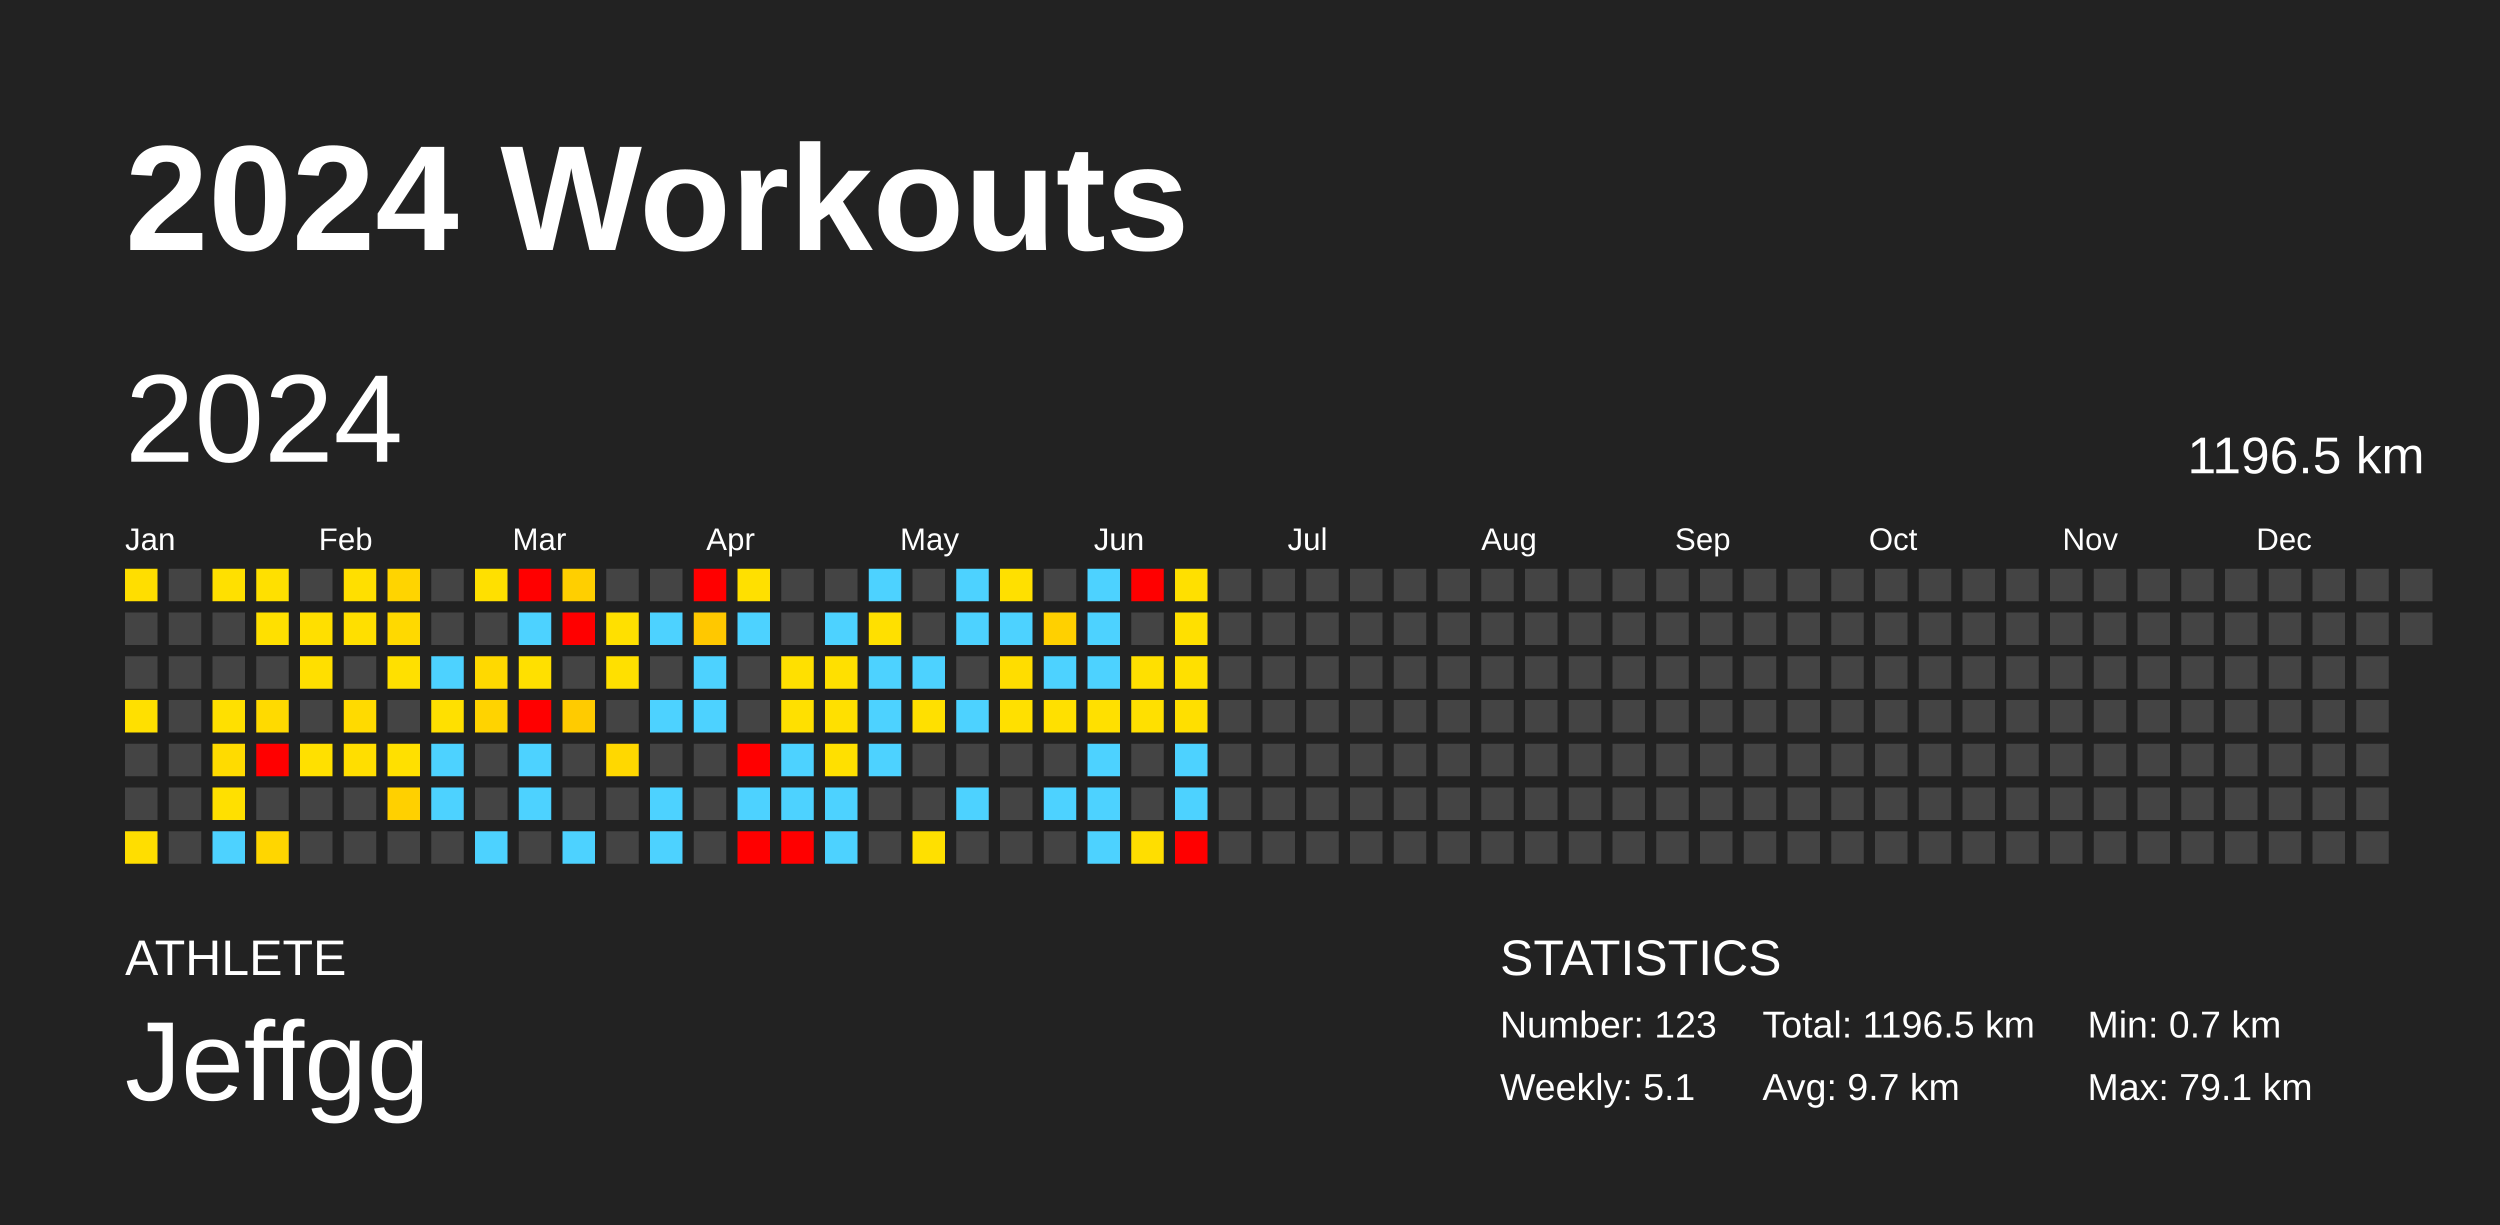
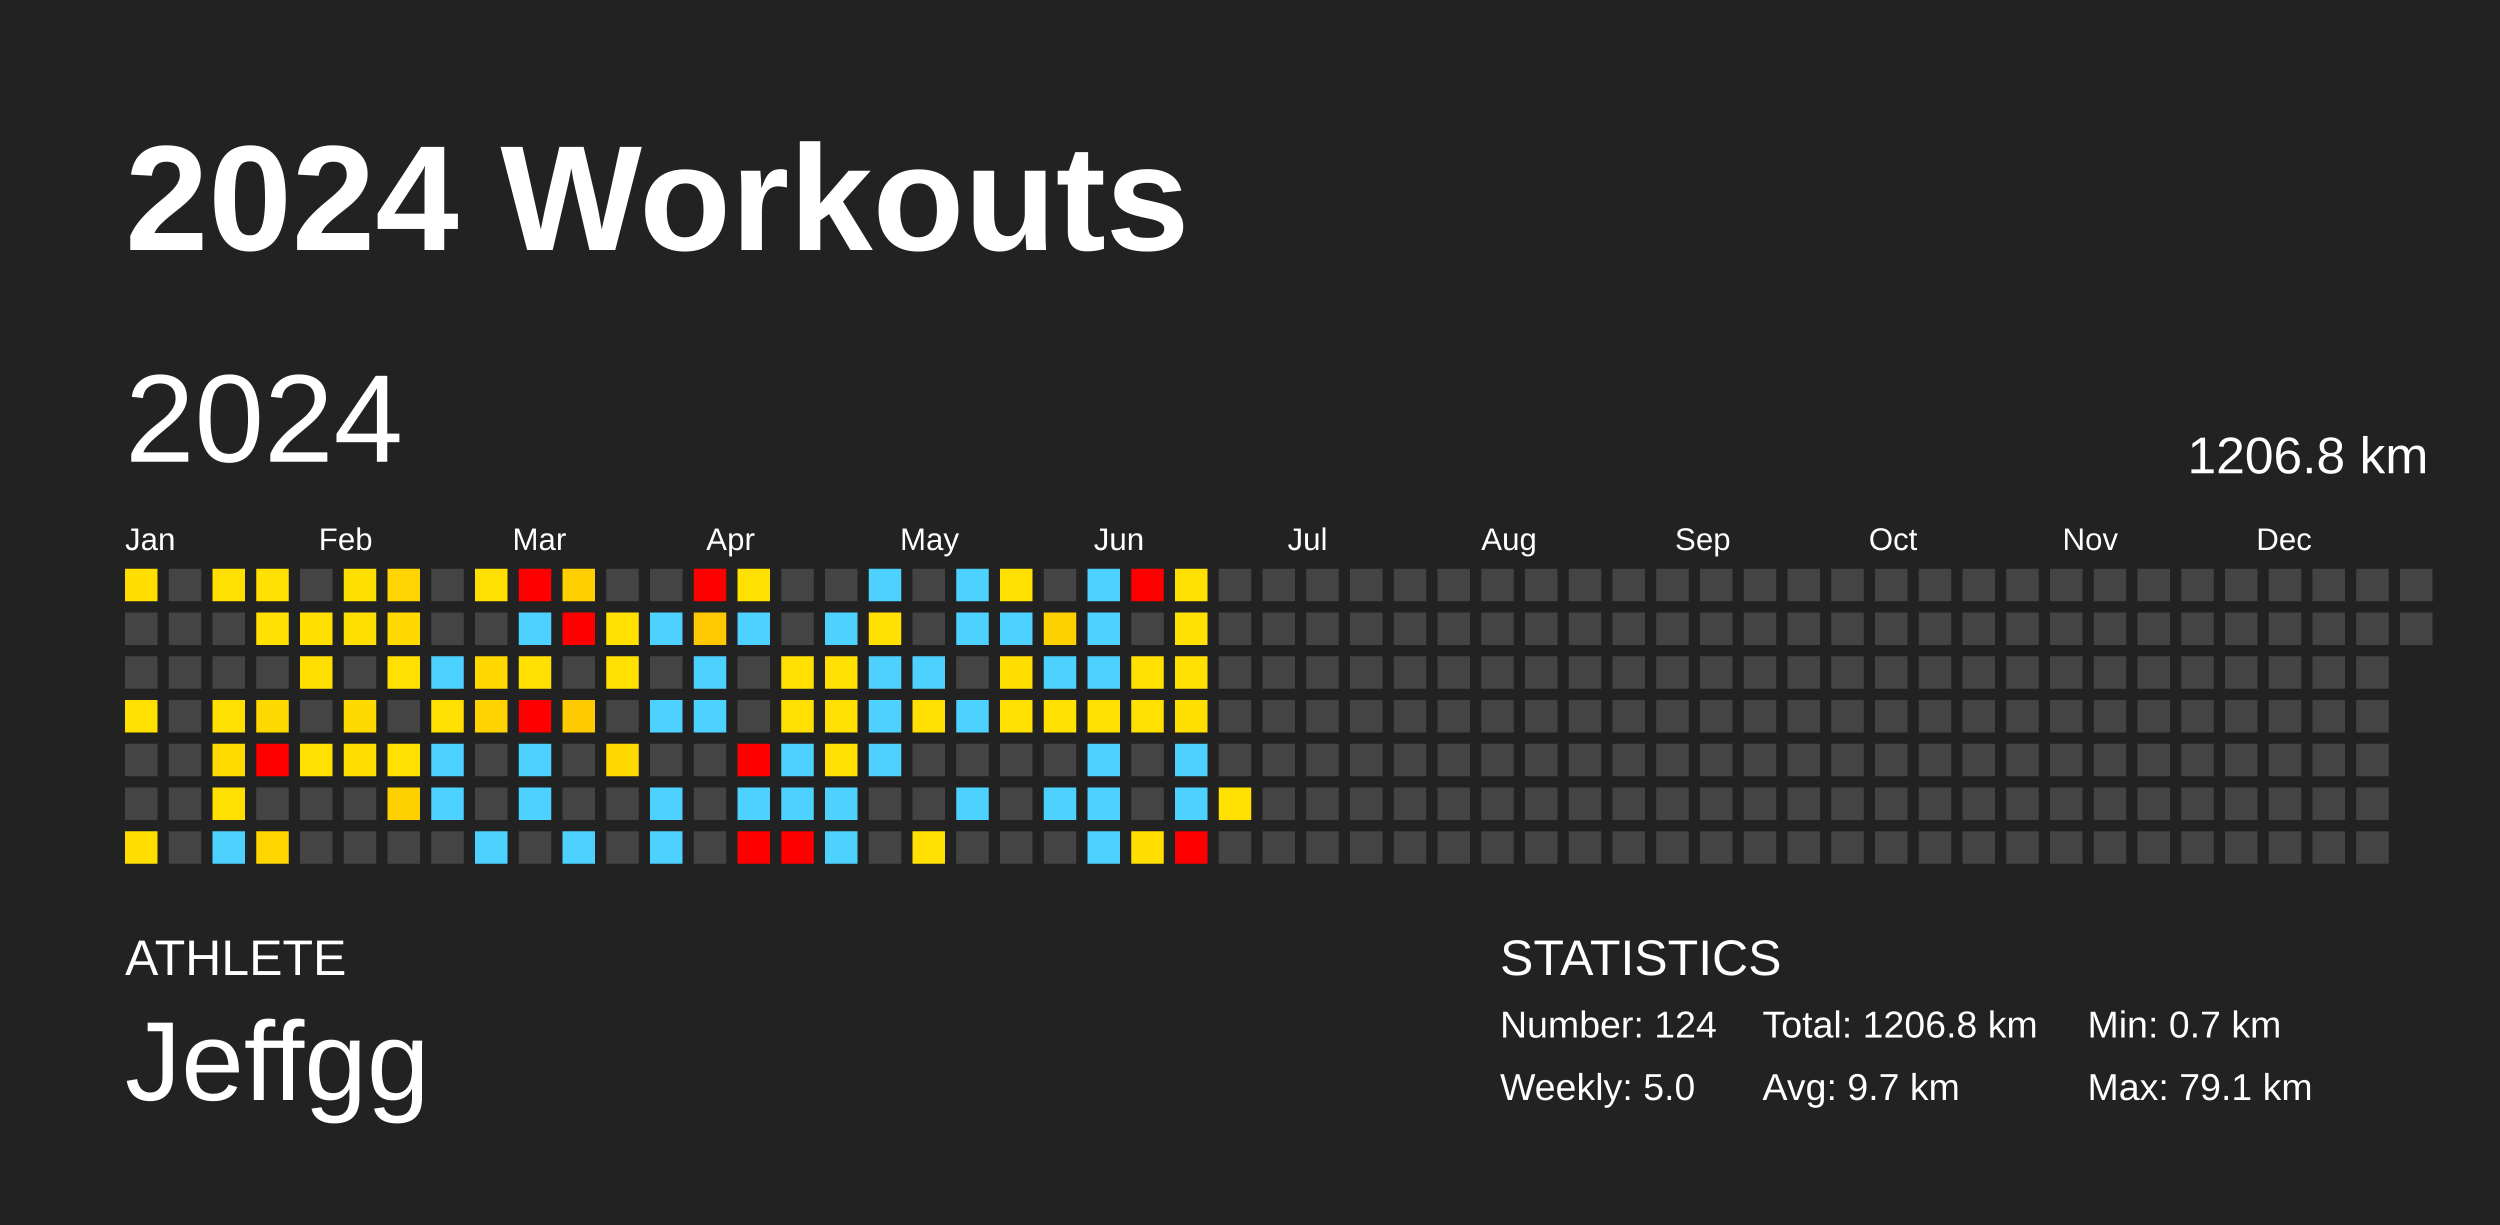
<svg xmlns="http://www.w3.org/2000/svg" baseProfile="full" height="98mm" version="1.1" viewBox="0,0,200,98" width="200mm">
  <defs />
  <rect fill="#222222" height="98" width="200" x="0" y="0" />
  <text fill="#FFFFFF" style="font-size:12px; font-family:Arial; font-weight:bold;" x="10" y="20">2024 Workouts</text>
  <text fill="#FFFFFF" style="font-size:4px; font-family:Arial" x="10" y="78">ATHLETE</text>
  <text fill="#FFFFFF" style="font-size:9px; font-family:Arial" x="10" y="88">Jeffgg</text>
  <text fill="#FFFFFF" style="font-size:4px; font-family:Arial" x="120" y="78">STATISTICS</text>
-   <text fill="#FFFFFF" style="font-size:3px; font-family:Arial" x="120" y="83">Number: 123</text>
-   <text fill="#FFFFFF" style="font-size:3px; font-family:Arial" x="120" y="88">Weekly: 5.1</text>
-   <text fill="#FFFFFF" style="font-size:3px; font-family:Arial" x="141" y="83">Total: 1196.5 km</text>
+   <text fill="#FFFFFF" style="font-size:3px; font-family:Arial" x="120" y="83">Number: 124</text>
+   <text fill="#FFFFFF" style="font-size:3px; font-family:Arial" x="120" y="88">Weekly: 5.0</text>
+   <text fill="#FFFFFF" style="font-size:3px; font-family:Arial" x="141" y="83">Total: 1206.8 km</text>
  <text fill="#FFFFFF" style="font-size:3px; font-family:Arial" x="141" y="88">Avg: 9.7 km</text>
  <text fill="#FFFFFF" style="font-size:3px; font-family:Arial" x="167" y="83">Min: 0.7 km</text>
  <text fill="#FFFFFF" style="font-size:3px; font-family:Arial" x="167" y="88">Max: 79.1 km</text>
  <text dominant-baseline="hanging" fill="#FFFFFF" style="font-size:10.0px; font-family:Arial;" x="10" y="30">2024</text>
-   <text dominant-baseline="hanging" fill="#FFFFFF" style="font-size:4.125px; font-family:Arial;" x="175" y="35">1196.5 km</text>
+   <text dominant-baseline="hanging" fill="#FFFFFF" style="font-size:4.125px; font-family:Arial;" x="175" y="35">1206.8 km</text>
  <text fill="#FFFFFF" style="font-size:2.5px; font-family:Arial" x="10.0" y="44">Jan</text>
  <text fill="#FFFFFF" style="font-size:2.5px; font-family:Arial" x="25.5" y="44">Feb</text>
  <text fill="#FFFFFF" style="font-size:2.5px; font-family:Arial" x="41.0" y="44">Mar</text>
  <text fill="#FFFFFF" style="font-size:2.5px; font-family:Arial" x="56.5" y="44">Apr</text>
  <text fill="#FFFFFF" style="font-size:2.5px; font-family:Arial" x="72.0" y="44">May</text>
  <text fill="#FFFFFF" style="font-size:2.5px; font-family:Arial" x="87.5" y="44">Jun</text>
  <text fill="#FFFFFF" style="font-size:2.5px; font-family:Arial" x="103.0" y="44">Jul</text>
  <text fill="#FFFFFF" style="font-size:2.5px; font-family:Arial" x="118.5" y="44">Aug</text>
  <text fill="#FFFFFF" style="font-size:2.5px; font-family:Arial" x="134.0" y="44">Sep</text>
  <text fill="#FFFFFF" style="font-size:2.5px; font-family:Arial" x="149.5" y="44">Oct</text>
  <text fill="#FFFFFF" style="font-size:2.5px; font-family:Arial" x="165.0" y="44">Nov</text>
  <text fill="#FFFFFF" style="font-size:2.5px; font-family:Arial" x="180.5" y="44">Dec</text>
  <rect fill="#ffde00" height="2.6" width="2.6" x="10.0" y="45.5" />
  <rect fill="#444444" height="2.6" width="2.6" x="10.0" y="49.0" />
  <rect fill="#444444" height="2.6" width="2.6" x="10.0" y="52.5" />
  <rect fill="#ffe000" height="2.6" width="2.6" x="10.0" y="56.0" />
  <rect fill="#444444" height="2.6" width="2.6" x="10.0" y="59.5" />
  <rect fill="#444444" height="2.6" width="2.6" x="10.0" y="63.0" />
  <rect fill="#ffde00" height="2.6" width="2.6" x="10.0" y="66.5" />
  <rect fill="#444444" height="2.6" width="2.6" x="13.5" y="45.5" />
  <rect fill="#444444" height="2.6" width="2.6" x="13.5" y="49.0" />
  <rect fill="#444444" height="2.6" width="2.6" x="13.5" y="52.5" />
  <rect fill="#444444" height="2.6" width="2.6" x="13.5" y="56.0" />
  <rect fill="#444444" height="2.6" width="2.6" x="13.5" y="59.5" />
  <rect fill="#444444" height="2.6" width="2.6" x="13.5" y="63.0" />
  <rect fill="#444444" height="2.6" width="2.6" x="13.5" y="66.5" />
  <rect fill="#ffe000" height="2.6" width="2.6" x="17.0" y="45.5" />
  <rect fill="#444444" height="2.6" width="2.6" x="17.0" y="49.0" />
  <rect fill="#444444" height="2.6" width="2.6" x="17.0" y="52.5" />
  <rect fill="#ffe000" height="2.6" width="2.6" x="17.0" y="56.0" />
  <rect fill="#ffdb00" height="2.6" width="2.6" x="17.0" y="59.5" />
  <rect fill="#ffe000" height="2.6" width="2.6" x="17.0" y="63.0" />
  <rect fill="#4dd2ff" height="2.6" width="2.6" x="17.0" y="66.5" />
  <rect fill="#ffe000" height="2.6" width="2.6" x="20.5" y="45.5" />
  <rect fill="#ffe000" height="2.6" width="2.6" x="20.5" y="49.0" />
  <rect fill="#444444" height="2.6" width="2.6" x="20.5" y="52.5" />
  <rect fill="#ffda00" height="2.6" width="2.6" x="20.5" y="56.0" />
  <rect fill="red" height="2.6" width="2.6" x="20.5" y="59.5" />
  <rect fill="#444444" height="2.6" width="2.6" x="20.5" y="63.0" />
  <rect fill="#ffd600" height="2.6" width="2.6" x="20.5" y="66.5" />
  <rect fill="#444444" height="2.6" width="2.6" x="24.0" y="45.5" />
  <rect fill="#ffdf00" height="2.6" width="2.6" x="24.0" y="49.0" />
  <rect fill="#ffdf00" height="2.6" width="2.6" x="24.0" y="52.5" />
  <rect fill="#444444" height="2.6" width="2.6" x="24.0" y="56.0" />
  <rect fill="#ffe000" height="2.6" width="2.6" x="24.0" y="59.5" />
  <rect fill="#444444" height="2.6" width="2.6" x="24.0" y="63.0" />
  <rect fill="#444444" height="2.6" width="2.6" x="24.0" y="66.5" />
  <rect fill="#ffdf00" height="2.6" width="2.6" x="27.5" y="45.5" />
  <rect fill="#ffdf00" height="2.6" width="2.6" x="27.5" y="49.0" />
  <rect fill="#444444" height="2.6" width="2.6" x="27.5" y="52.5" />
  <rect fill="#ffda00" height="2.6" width="2.6" x="27.5" y="56.0" />
  <rect fill="#ffde00" height="2.6" width="2.6" x="27.5" y="59.5" />
  <rect fill="#444444" height="2.6" width="2.6" x="27.5" y="63.0" />
  <rect fill="#444444" height="2.6" width="2.6" x="27.5" y="66.5" />
  <rect fill="#ffd400" height="2.6" width="2.6" x="31.0" y="45.5" />
  <rect fill="#ffd900" height="2.6" width="2.6" x="31.0" y="49.0" />
  <rect fill="#ffe000" height="2.6" width="2.6" x="31.0" y="52.5" />
  <rect fill="#444444" height="2.6" width="2.6" x="31.0" y="56.0" />
  <rect fill="#ffe000" height="2.6" width="2.6" x="31.0" y="59.5" />
  <rect fill="#ffd000" height="2.6" width="2.6" x="31.0" y="63.0" />
  <rect fill="#444444" height="2.6" width="2.6" x="31.0" y="66.5" />
  <rect fill="#444444" height="2.6" width="2.6" x="34.5" y="45.5" />
  <rect fill="#444444" height="2.6" width="2.6" x="34.5" y="49.0" />
  <rect fill="#4dd2ff" height="2.6" width="2.6" x="34.5" y="52.5" />
  <rect fill="#ffe000" height="2.6" width="2.6" x="34.5" y="56.0" />
  <rect fill="#4dd2ff" height="2.6" width="2.6" x="34.5" y="59.5" />
  <rect fill="#4dd2ff" height="2.6" width="2.6" x="34.5" y="63.0" />
  <rect fill="#444444" height="2.6" width="2.6" x="34.5" y="66.5" />
  <rect fill="#ffe000" height="2.6" width="2.6" x="38.0" y="45.5" />
  <rect fill="#444444" height="2.6" width="2.6" x="38.0" y="49.0" />
  <rect fill="#ffd900" height="2.6" width="2.6" x="38.0" y="52.5" />
  <rect fill="#ffd300" height="2.6" width="2.6" x="38.0" y="56.0" />
  <rect fill="#444444" height="2.6" width="2.6" x="38.0" y="59.5" />
  <rect fill="#444444" height="2.6" width="2.6" x="38.0" y="63.0" />
  <rect fill="#4dd2ff" height="2.6" width="2.6" x="38.0" y="66.5" />
  <rect fill="red" height="2.6" width="2.6" x="41.5" y="45.5" />
  <rect fill="#4dd2ff" height="2.6" width="2.6" x="41.5" y="49.0" />
  <rect fill="#ffe000" height="2.6" width="2.6" x="41.5" y="52.5" />
  <rect fill="red" height="2.6" width="2.6" x="41.5" y="56.0" />
  <rect fill="#4dd2ff" height="2.6" width="2.6" x="41.5" y="59.5" />
  <rect fill="#4dd2ff" height="2.6" width="2.6" x="41.5" y="63.0" />
  <rect fill="#444444" height="2.6" width="2.6" x="41.5" y="66.5" />
  <rect fill="#ffcf00" height="2.6" width="2.6" x="45.0" y="45.5" />
  <rect fill="red" height="2.6" width="2.6" x="45.0" y="49.0" />
  <rect fill="#444444" height="2.6" width="2.6" x="45.0" y="52.5" />
  <rect fill="#ffcb00" height="2.6" width="2.6" x="45.0" y="56.0" />
  <rect fill="#444444" height="2.6" width="2.6" x="45.0" y="59.5" />
  <rect fill="#444444" height="2.6" width="2.6" x="45.0" y="63.0" />
  <rect fill="#4dd2ff" height="2.6" width="2.6" x="45.0" y="66.5" />
  <rect fill="#444444" height="2.6" width="2.6" x="48.5" y="45.5" />
  <rect fill="#ffe000" height="2.6" width="2.6" x="48.5" y="49.0" />
  <rect fill="#ffe000" height="2.6" width="2.6" x="48.5" y="52.5" />
  <rect fill="#444444" height="2.6" width="2.6" x="48.5" y="56.0" />
  <rect fill="#ffd800" height="2.6" width="2.6" x="48.5" y="59.5" />
  <rect fill="#444444" height="2.6" width="2.6" x="48.5" y="63.0" />
  <rect fill="#444444" height="2.6" width="2.6" x="48.5" y="66.5" />
  <rect fill="#444444" height="2.6" width="2.6" x="52.0" y="45.5" />
  <rect fill="#4dd2ff" height="2.6" width="2.6" x="52.0" y="49.0" />
  <rect fill="#444444" height="2.6" width="2.6" x="52.0" y="52.5" />
  <rect fill="#4dd2ff" height="2.6" width="2.6" x="52.0" y="56.0" />
  <rect fill="#444444" height="2.6" width="2.6" x="52.0" y="59.5" />
  <rect fill="#4dd2ff" height="2.6" width="2.6" x="52.0" y="63.0" />
  <rect fill="#4dd2ff" height="2.6" width="2.6" x="52.0" y="66.5" />
  <rect fill="red" height="2.6" width="2.6" x="55.5" y="45.5" />
  <rect fill="#ffc800" height="2.6" width="2.6" x="55.5" y="49.0" />
  <rect fill="#4dd2ff" height="2.6" width="2.6" x="55.5" y="52.5" />
  <rect fill="#4dd2ff" height="2.6" width="2.6" x="55.5" y="56.0" />
  <rect fill="#444444" height="2.6" width="2.6" x="55.5" y="59.5" />
  <rect fill="#444444" height="2.6" width="2.6" x="55.5" y="63.0" />
  <rect fill="#444444" height="2.6" width="2.6" x="55.5" y="66.5" />
  <rect fill="#ffe000" height="2.6" width="2.6" x="59.0" y="45.5" />
  <rect fill="#4dd2ff" height="2.6" width="2.6" x="59.0" y="49.0" />
  <rect fill="#444444" height="2.6" width="2.6" x="59.0" y="52.5" />
  <rect fill="#444444" height="2.6" width="2.6" x="59.0" y="56.0" />
  <rect fill="red" height="2.6" width="2.6" x="59.0" y="59.5" />
  <rect fill="#4dd2ff" height="2.6" width="2.6" x="59.0" y="63.0" />
  <rect fill="red" height="2.6" width="2.6" x="59.0" y="66.5" />
  <rect fill="#444444" height="2.6" width="2.6" x="62.5" y="45.5" />
  <rect fill="#444444" height="2.6" width="2.6" x="62.5" y="49.0" />
  <rect fill="#ffe000" height="2.6" width="2.6" x="62.5" y="52.5" />
  <rect fill="#ffe000" height="2.6" width="2.6" x="62.5" y="56.0" />
  <rect fill="#4dd2ff" height="2.6" width="2.6" x="62.5" y="59.5" />
  <rect fill="#4dd2ff" height="2.6" width="2.6" x="62.5" y="63.0" />
  <rect fill="red" height="2.6" width="2.6" x="62.5" y="66.5" />
  <rect fill="#444444" height="2.6" width="2.6" x="66.0" y="45.5" />
  <rect fill="#4dd2ff" height="2.6" width="2.6" x="66.0" y="49.0" />
  <rect fill="#ffe000" height="2.6" width="2.6" x="66.0" y="52.5" />
  <rect fill="#ffe000" height="2.6" width="2.6" x="66.0" y="56.0" />
  <rect fill="#ffe000" height="2.6" width="2.6" x="66.0" y="59.5" />
  <rect fill="#4dd2ff" height="2.6" width="2.6" x="66.0" y="63.0" />
  <rect fill="#4dd2ff" height="2.6" width="2.6" x="66.0" y="66.5" />
  <rect fill="#4dd2ff" height="2.6" width="2.6" x="69.5" y="45.5" />
  <rect fill="#ffe000" height="2.6" width="2.6" x="69.5" y="49.0" />
  <rect fill="#4dd2ff" height="2.6" width="2.6" x="69.5" y="52.5" />
  <rect fill="#4dd2ff" height="2.6" width="2.6" x="69.5" y="56.0" />
  <rect fill="#4dd2ff" height="2.6" width="2.6" x="69.5" y="59.5" />
  <rect fill="#444444" height="2.6" width="2.6" x="69.5" y="63.0" />
  <rect fill="#444444" height="2.6" width="2.6" x="69.5" y="66.5" />
  <rect fill="#444444" height="2.6" width="2.6" x="73.0" y="45.5" />
  <rect fill="#444444" height="2.6" width="2.6" x="73.0" y="49.0" />
  <rect fill="#4dd2ff" height="2.6" width="2.6" x="73.0" y="52.5" />
  <rect fill="#ffe000" height="2.6" width="2.6" x="73.0" y="56.0" />
  <rect fill="#444444" height="2.6" width="2.6" x="73.0" y="59.5" />
  <rect fill="#444444" height="2.6" width="2.6" x="73.0" y="63.0" />
  <rect fill="#ffe000" height="2.6" width="2.6" x="73.0" y="66.5" />
  <rect fill="#4dd2ff" height="2.6" width="2.6" x="76.5" y="45.5" />
  <rect fill="#4dd2ff" height="2.6" width="2.6" x="76.5" y="49.0" />
  <rect fill="#444444" height="2.6" width="2.6" x="76.5" y="52.5" />
  <rect fill="#4dd2ff" height="2.6" width="2.6" x="76.5" y="56.0" />
  <rect fill="#444444" height="2.6" width="2.6" x="76.5" y="59.5" />
  <rect fill="#4dd2ff" height="2.6" width="2.6" x="76.5" y="63.0" />
  <rect fill="#444444" height="2.6" width="2.6" x="76.5" y="66.5" />
  <rect fill="#ffe000" height="2.6" width="2.6" x="80.0" y="45.5" />
  <rect fill="#4dd2ff" height="2.6" width="2.6" x="80.0" y="49.0" />
  <rect fill="#ffdd00" height="2.6" width="2.6" x="80.0" y="52.5" />
  <rect fill="#ffe000" height="2.6" width="2.6" x="80.0" y="56.0" />
  <rect fill="#444444" height="2.6" width="2.6" x="80.0" y="59.5" />
  <rect fill="#444444" height="2.6" width="2.6" x="80.0" y="63.0" />
  <rect fill="#444444" height="2.6" width="2.6" x="80.0" y="66.5" />
  <rect fill="#444444" height="2.6" width="2.6" x="83.5" y="45.5" />
  <rect fill="#ffd000" height="2.6" width="2.6" x="83.5" y="49.0" />
  <rect fill="#4dd2ff" height="2.6" width="2.6" x="83.5" y="52.5" />
  <rect fill="#ffe000" height="2.6" width="2.6" x="83.5" y="56.0" />
  <rect fill="#444444" height="2.6" width="2.6" x="83.5" y="59.5" />
  <rect fill="#4dd2ff" height="2.6" width="2.6" x="83.5" y="63.0" />
  <rect fill="#444444" height="2.6" width="2.6" x="83.5" y="66.5" />
  <rect fill="#4dd2ff" height="2.6" width="2.6" x="87.0" y="45.5" />
  <rect fill="#4dd2ff" height="2.6" width="2.6" x="87.0" y="49.0" />
  <rect fill="#4dd2ff" height="2.6" width="2.6" x="87.0" y="52.5" />
  <rect fill="#ffe000" height="2.6" width="2.6" x="87.0" y="56.0" />
  <rect fill="#4dd2ff" height="2.6" width="2.6" x="87.0" y="59.5" />
  <rect fill="#4dd2ff" height="2.6" width="2.6" x="87.0" y="63.0" />
  <rect fill="#4dd2ff" height="2.6" width="2.6" x="87.0" y="66.5" />
  <rect fill="red" height="2.6" width="2.6" x="90.5" y="45.5" />
  <rect fill="#444444" height="2.6" width="2.6" x="90.5" y="49.0" />
  <rect fill="#ffe000" height="2.6" width="2.6" x="90.5" y="52.5" />
  <rect fill="#ffe000" height="2.6" width="2.6" x="90.5" y="56.0" />
  <rect fill="#444444" height="2.6" width="2.6" x="90.5" y="59.5" />
  <rect fill="#444444" height="2.6" width="2.6" x="90.5" y="63.0" />
  <rect fill="#ffde00" height="2.6" width="2.6" x="90.5" y="66.5" />
  <rect fill="#ffe000" height="2.6" width="2.6" x="94.0" y="45.5" />
  <rect fill="#ffe000" height="2.6" width="2.6" x="94.0" y="49.0" />
  <rect fill="#ffe000" height="2.6" width="2.6" x="94.0" y="52.5" />
  <rect fill="#ffdf00" height="2.6" width="2.6" x="94.0" y="56.0" />
  <rect fill="#4dd2ff" height="2.6" width="2.6" x="94.0" y="59.5" />
  <rect fill="#4dd2ff" height="2.6" width="2.6" x="94.0" y="63.0" />
  <rect fill="red" height="2.6" width="2.6" x="94.0" y="66.5" />
  <rect fill="#444444" height="2.6" width="2.6" x="97.5" y="45.5" />
  <rect fill="#444444" height="2.6" width="2.6" x="97.5" y="49.0" />
  <rect fill="#444444" height="2.6" width="2.6" x="97.5" y="52.5" />
  <rect fill="#444444" height="2.6" width="2.6" x="97.5" y="56.0" />
  <rect fill="#444444" height="2.6" width="2.6" x="97.5" y="59.5" />
-   <rect fill="#444444" height="2.6" width="2.6" x="97.5" y="63.0" />
+   <rect fill="#ffe000" height="2.6" width="2.6" x="97.5" y="63.0" />
  <rect fill="#444444" height="2.6" width="2.6" x="97.5" y="66.5" />
  <rect fill="#444444" height="2.6" width="2.6" x="101.0" y="45.5" />
  <rect fill="#444444" height="2.6" width="2.6" x="101.0" y="49.0" />
  <rect fill="#444444" height="2.6" width="2.6" x="101.0" y="52.5" />
  <rect fill="#444444" height="2.6" width="2.6" x="101.0" y="56.0" />
  <rect fill="#444444" height="2.6" width="2.6" x="101.0" y="59.5" />
  <rect fill="#444444" height="2.6" width="2.6" x="101.0" y="63.0" />
  <rect fill="#444444" height="2.6" width="2.6" x="101.0" y="66.5" />
  <rect fill="#444444" height="2.6" width="2.6" x="104.5" y="45.5" />
  <rect fill="#444444" height="2.6" width="2.6" x="104.5" y="49.0" />
  <rect fill="#444444" height="2.6" width="2.6" x="104.5" y="52.5" />
  <rect fill="#444444" height="2.6" width="2.6" x="104.5" y="56.0" />
  <rect fill="#444444" height="2.6" width="2.6" x="104.5" y="59.5" />
  <rect fill="#444444" height="2.6" width="2.6" x="104.5" y="63.0" />
  <rect fill="#444444" height="2.6" width="2.6" x="104.5" y="66.5" />
  <rect fill="#444444" height="2.6" width="2.6" x="108.0" y="45.5" />
  <rect fill="#444444" height="2.6" width="2.6" x="108.0" y="49.0" />
  <rect fill="#444444" height="2.6" width="2.6" x="108.0" y="52.5" />
  <rect fill="#444444" height="2.6" width="2.6" x="108.0" y="56.0" />
  <rect fill="#444444" height="2.6" width="2.6" x="108.0" y="59.5" />
  <rect fill="#444444" height="2.6" width="2.6" x="108.0" y="63.0" />
  <rect fill="#444444" height="2.6" width="2.6" x="108.0" y="66.5" />
  <rect fill="#444444" height="2.6" width="2.6" x="111.5" y="45.5" />
  <rect fill="#444444" height="2.6" width="2.6" x="111.5" y="49.0" />
  <rect fill="#444444" height="2.6" width="2.6" x="111.5" y="52.5" />
  <rect fill="#444444" height="2.6" width="2.6" x="111.5" y="56.0" />
  <rect fill="#444444" height="2.6" width="2.6" x="111.5" y="59.5" />
  <rect fill="#444444" height="2.6" width="2.6" x="111.5" y="63.0" />
  <rect fill="#444444" height="2.6" width="2.6" x="111.5" y="66.5" />
  <rect fill="#444444" height="2.6" width="2.6" x="115.0" y="45.5" />
  <rect fill="#444444" height="2.6" width="2.6" x="115.0" y="49.0" />
  <rect fill="#444444" height="2.6" width="2.6" x="115.0" y="52.5" />
  <rect fill="#444444" height="2.6" width="2.6" x="115.0" y="56.0" />
  <rect fill="#444444" height="2.6" width="2.6" x="115.0" y="59.5" />
  <rect fill="#444444" height="2.6" width="2.6" x="115.0" y="63.0" />
  <rect fill="#444444" height="2.6" width="2.6" x="115.0" y="66.5" />
  <rect fill="#444444" height="2.6" width="2.6" x="118.5" y="45.5" />
  <rect fill="#444444" height="2.6" width="2.6" x="118.5" y="49.0" />
  <rect fill="#444444" height="2.6" width="2.6" x="118.5" y="52.5" />
  <rect fill="#444444" height="2.6" width="2.6" x="118.5" y="56.0" />
  <rect fill="#444444" height="2.6" width="2.6" x="118.5" y="59.5" />
  <rect fill="#444444" height="2.6" width="2.6" x="118.5" y="63.0" />
  <rect fill="#444444" height="2.6" width="2.6" x="118.5" y="66.5" />
  <rect fill="#444444" height="2.6" width="2.6" x="122.0" y="45.5" />
  <rect fill="#444444" height="2.6" width="2.6" x="122.0" y="49.0" />
  <rect fill="#444444" height="2.6" width="2.6" x="122.0" y="52.5" />
  <rect fill="#444444" height="2.6" width="2.6" x="122.0" y="56.0" />
  <rect fill="#444444" height="2.6" width="2.6" x="122.0" y="59.5" />
  <rect fill="#444444" height="2.6" width="2.6" x="122.0" y="63.0" />
  <rect fill="#444444" height="2.6" width="2.6" x="122.0" y="66.5" />
  <rect fill="#444444" height="2.6" width="2.6" x="125.5" y="45.5" />
  <rect fill="#444444" height="2.6" width="2.6" x="125.5" y="49.0" />
  <rect fill="#444444" height="2.6" width="2.6" x="125.5" y="52.5" />
  <rect fill="#444444" height="2.6" width="2.6" x="125.5" y="56.0" />
  <rect fill="#444444" height="2.6" width="2.6" x="125.5" y="59.5" />
  <rect fill="#444444" height="2.6" width="2.6" x="125.5" y="63.0" />
  <rect fill="#444444" height="2.6" width="2.6" x="125.5" y="66.5" />
  <rect fill="#444444" height="2.6" width="2.6" x="129.0" y="45.5" />
  <rect fill="#444444" height="2.6" width="2.6" x="129.0" y="49.0" />
  <rect fill="#444444" height="2.6" width="2.6" x="129.0" y="52.5" />
  <rect fill="#444444" height="2.6" width="2.6" x="129.0" y="56.0" />
  <rect fill="#444444" height="2.6" width="2.6" x="129.0" y="59.5" />
  <rect fill="#444444" height="2.6" width="2.6" x="129.0" y="63.0" />
  <rect fill="#444444" height="2.6" width="2.6" x="129.0" y="66.5" />
  <rect fill="#444444" height="2.6" width="2.6" x="132.5" y="45.5" />
  <rect fill="#444444" height="2.6" width="2.6" x="132.5" y="49.0" />
  <rect fill="#444444" height="2.6" width="2.6" x="132.5" y="52.5" />
  <rect fill="#444444" height="2.6" width="2.6" x="132.5" y="56.0" />
  <rect fill="#444444" height="2.6" width="2.6" x="132.5" y="59.5" />
  <rect fill="#444444" height="2.6" width="2.6" x="132.5" y="63.0" />
  <rect fill="#444444" height="2.6" width="2.6" x="132.5" y="66.5" />
  <rect fill="#444444" height="2.6" width="2.6" x="136.0" y="45.5" />
  <rect fill="#444444" height="2.6" width="2.6" x="136.0" y="49.0" />
  <rect fill="#444444" height="2.6" width="2.6" x="136.0" y="52.5" />
  <rect fill="#444444" height="2.6" width="2.6" x="136.0" y="56.0" />
  <rect fill="#444444" height="2.6" width="2.6" x="136.0" y="59.5" />
  <rect fill="#444444" height="2.6" width="2.6" x="136.0" y="63.0" />
  <rect fill="#444444" height="2.6" width="2.6" x="136.0" y="66.5" />
  <rect fill="#444444" height="2.6" width="2.6" x="139.5" y="45.5" />
  <rect fill="#444444" height="2.6" width="2.6" x="139.5" y="49.0" />
  <rect fill="#444444" height="2.6" width="2.6" x="139.5" y="52.5" />
  <rect fill="#444444" height="2.6" width="2.6" x="139.5" y="56.0" />
  <rect fill="#444444" height="2.6" width="2.6" x="139.5" y="59.5" />
  <rect fill="#444444" height="2.6" width="2.6" x="139.5" y="63.0" />
  <rect fill="#444444" height="2.6" width="2.6" x="139.5" y="66.5" />
  <rect fill="#444444" height="2.6" width="2.6" x="143.0" y="45.5" />
  <rect fill="#444444" height="2.6" width="2.6" x="143.0" y="49.0" />
  <rect fill="#444444" height="2.6" width="2.6" x="143.0" y="52.5" />
  <rect fill="#444444" height="2.6" width="2.6" x="143.0" y="56.0" />
  <rect fill="#444444" height="2.6" width="2.6" x="143.0" y="59.5" />
  <rect fill="#444444" height="2.6" width="2.6" x="143.0" y="63.0" />
  <rect fill="#444444" height="2.6" width="2.6" x="143.0" y="66.5" />
  <rect fill="#444444" height="2.6" width="2.6" x="146.5" y="45.5" />
  <rect fill="#444444" height="2.6" width="2.6" x="146.5" y="49.0" />
  <rect fill="#444444" height="2.6" width="2.6" x="146.5" y="52.5" />
  <rect fill="#444444" height="2.6" width="2.6" x="146.5" y="56.0" />
  <rect fill="#444444" height="2.6" width="2.6" x="146.5" y="59.5" />
  <rect fill="#444444" height="2.6" width="2.6" x="146.5" y="63.0" />
  <rect fill="#444444" height="2.6" width="2.6" x="146.5" y="66.5" />
  <rect fill="#444444" height="2.6" width="2.6" x="150.0" y="45.5" />
  <rect fill="#444444" height="2.6" width="2.6" x="150.0" y="49.0" />
  <rect fill="#444444" height="2.6" width="2.6" x="150.0" y="52.5" />
  <rect fill="#444444" height="2.6" width="2.6" x="150.0" y="56.0" />
  <rect fill="#444444" height="2.6" width="2.6" x="150.0" y="59.5" />
  <rect fill="#444444" height="2.6" width="2.6" x="150.0" y="63.0" />
  <rect fill="#444444" height="2.6" width="2.6" x="150.0" y="66.5" />
  <rect fill="#444444" height="2.6" width="2.6" x="153.5" y="45.5" />
  <rect fill="#444444" height="2.6" width="2.6" x="153.5" y="49.0" />
  <rect fill="#444444" height="2.6" width="2.6" x="153.5" y="52.5" />
  <rect fill="#444444" height="2.6" width="2.6" x="153.5" y="56.0" />
  <rect fill="#444444" height="2.6" width="2.6" x="153.5" y="59.5" />
  <rect fill="#444444" height="2.6" width="2.6" x="153.5" y="63.0" />
  <rect fill="#444444" height="2.6" width="2.6" x="153.5" y="66.5" />
  <rect fill="#444444" height="2.6" width="2.6" x="157.0" y="45.5" />
  <rect fill="#444444" height="2.6" width="2.6" x="157.0" y="49.0" />
  <rect fill="#444444" height="2.6" width="2.6" x="157.0" y="52.5" />
  <rect fill="#444444" height="2.6" width="2.6" x="157.0" y="56.0" />
  <rect fill="#444444" height="2.6" width="2.6" x="157.0" y="59.5" />
  <rect fill="#444444" height="2.6" width="2.6" x="157.0" y="63.0" />
  <rect fill="#444444" height="2.6" width="2.6" x="157.0" y="66.5" />
  <rect fill="#444444" height="2.6" width="2.6" x="160.5" y="45.5" />
  <rect fill="#444444" height="2.6" width="2.6" x="160.5" y="49.0" />
  <rect fill="#444444" height="2.6" width="2.6" x="160.5" y="52.5" />
  <rect fill="#444444" height="2.6" width="2.6" x="160.5" y="56.0" />
  <rect fill="#444444" height="2.6" width="2.6" x="160.5" y="59.5" />
  <rect fill="#444444" height="2.6" width="2.6" x="160.5" y="63.0" />
  <rect fill="#444444" height="2.6" width="2.6" x="160.5" y="66.5" />
  <rect fill="#444444" height="2.6" width="2.6" x="164.0" y="45.5" />
  <rect fill="#444444" height="2.6" width="2.6" x="164.0" y="49.0" />
  <rect fill="#444444" height="2.6" width="2.6" x="164.0" y="52.5" />
  <rect fill="#444444" height="2.6" width="2.6" x="164.0" y="56.0" />
  <rect fill="#444444" height="2.6" width="2.6" x="164.0" y="59.5" />
  <rect fill="#444444" height="2.6" width="2.6" x="164.0" y="63.0" />
  <rect fill="#444444" height="2.6" width="2.6" x="164.0" y="66.5" />
  <rect fill="#444444" height="2.6" width="2.6" x="167.5" y="45.5" />
  <rect fill="#444444" height="2.6" width="2.6" x="167.5" y="49.0" />
  <rect fill="#444444" height="2.6" width="2.6" x="167.5" y="52.5" />
  <rect fill="#444444" height="2.6" width="2.6" x="167.5" y="56.0" />
  <rect fill="#444444" height="2.6" width="2.6" x="167.5" y="59.5" />
  <rect fill="#444444" height="2.6" width="2.6" x="167.5" y="63.0" />
  <rect fill="#444444" height="2.6" width="2.6" x="167.5" y="66.5" />
  <rect fill="#444444" height="2.6" width="2.6" x="171.0" y="45.5" />
  <rect fill="#444444" height="2.6" width="2.6" x="171.0" y="49.0" />
  <rect fill="#444444" height="2.6" width="2.6" x="171.0" y="52.5" />
  <rect fill="#444444" height="2.6" width="2.6" x="171.0" y="56.0" />
  <rect fill="#444444" height="2.6" width="2.6" x="171.0" y="59.5" />
  <rect fill="#444444" height="2.6" width="2.6" x="171.0" y="63.0" />
  <rect fill="#444444" height="2.6" width="2.6" x="171.0" y="66.5" />
  <rect fill="#444444" height="2.6" width="2.6" x="174.5" y="45.5" />
  <rect fill="#444444" height="2.6" width="2.6" x="174.5" y="49.0" />
  <rect fill="#444444" height="2.6" width="2.6" x="174.5" y="52.5" />
  <rect fill="#444444" height="2.6" width="2.6" x="174.5" y="56.0" />
  <rect fill="#444444" height="2.6" width="2.6" x="174.5" y="59.5" />
  <rect fill="#444444" height="2.6" width="2.6" x="174.5" y="63.0" />
  <rect fill="#444444" height="2.6" width="2.6" x="174.5" y="66.5" />
  <rect fill="#444444" height="2.6" width="2.6" x="178.0" y="45.5" />
  <rect fill="#444444" height="2.6" width="2.6" x="178.0" y="49.0" />
  <rect fill="#444444" height="2.6" width="2.6" x="178.0" y="52.5" />
  <rect fill="#444444" height="2.6" width="2.6" x="178.0" y="56.0" />
  <rect fill="#444444" height="2.6" width="2.6" x="178.0" y="59.5" />
  <rect fill="#444444" height="2.6" width="2.6" x="178.0" y="63.0" />
  <rect fill="#444444" height="2.6" width="2.6" x="178.0" y="66.5" />
  <rect fill="#444444" height="2.6" width="2.6" x="181.5" y="45.5" />
  <rect fill="#444444" height="2.6" width="2.6" x="181.5" y="49.0" />
  <rect fill="#444444" height="2.6" width="2.6" x="181.5" y="52.5" />
  <rect fill="#444444" height="2.6" width="2.6" x="181.5" y="56.0" />
  <rect fill="#444444" height="2.6" width="2.6" x="181.5" y="59.5" />
  <rect fill="#444444" height="2.6" width="2.6" x="181.5" y="63.0" />
  <rect fill="#444444" height="2.6" width="2.6" x="181.5" y="66.5" />
  <rect fill="#444444" height="2.6" width="2.6" x="185.0" y="45.5" />
  <rect fill="#444444" height="2.6" width="2.6" x="185.0" y="49.0" />
  <rect fill="#444444" height="2.6" width="2.6" x="185.0" y="52.5" />
  <rect fill="#444444" height="2.6" width="2.6" x="185.0" y="56.0" />
  <rect fill="#444444" height="2.6" width="2.6" x="185.0" y="59.5" />
  <rect fill="#444444" height="2.6" width="2.6" x="185.0" y="63.0" />
  <rect fill="#444444" height="2.6" width="2.6" x="185.0" y="66.5" />
  <rect fill="#444444" height="2.6" width="2.6" x="188.5" y="45.5" />
  <rect fill="#444444" height="2.6" width="2.6" x="188.5" y="49.0" />
  <rect fill="#444444" height="2.6" width="2.6" x="188.5" y="52.5" />
  <rect fill="#444444" height="2.6" width="2.6" x="188.5" y="56.0" />
  <rect fill="#444444" height="2.6" width="2.6" x="188.5" y="59.5" />
  <rect fill="#444444" height="2.6" width="2.6" x="188.5" y="63.0" />
  <rect fill="#444444" height="2.6" width="2.6" x="188.5" y="66.5" />
  <rect fill="#444444" height="2.6" width="2.6" x="192.0" y="45.5" />
  <rect fill="#444444" height="2.6" width="2.6" x="192.0" y="49.0" />
</svg>
